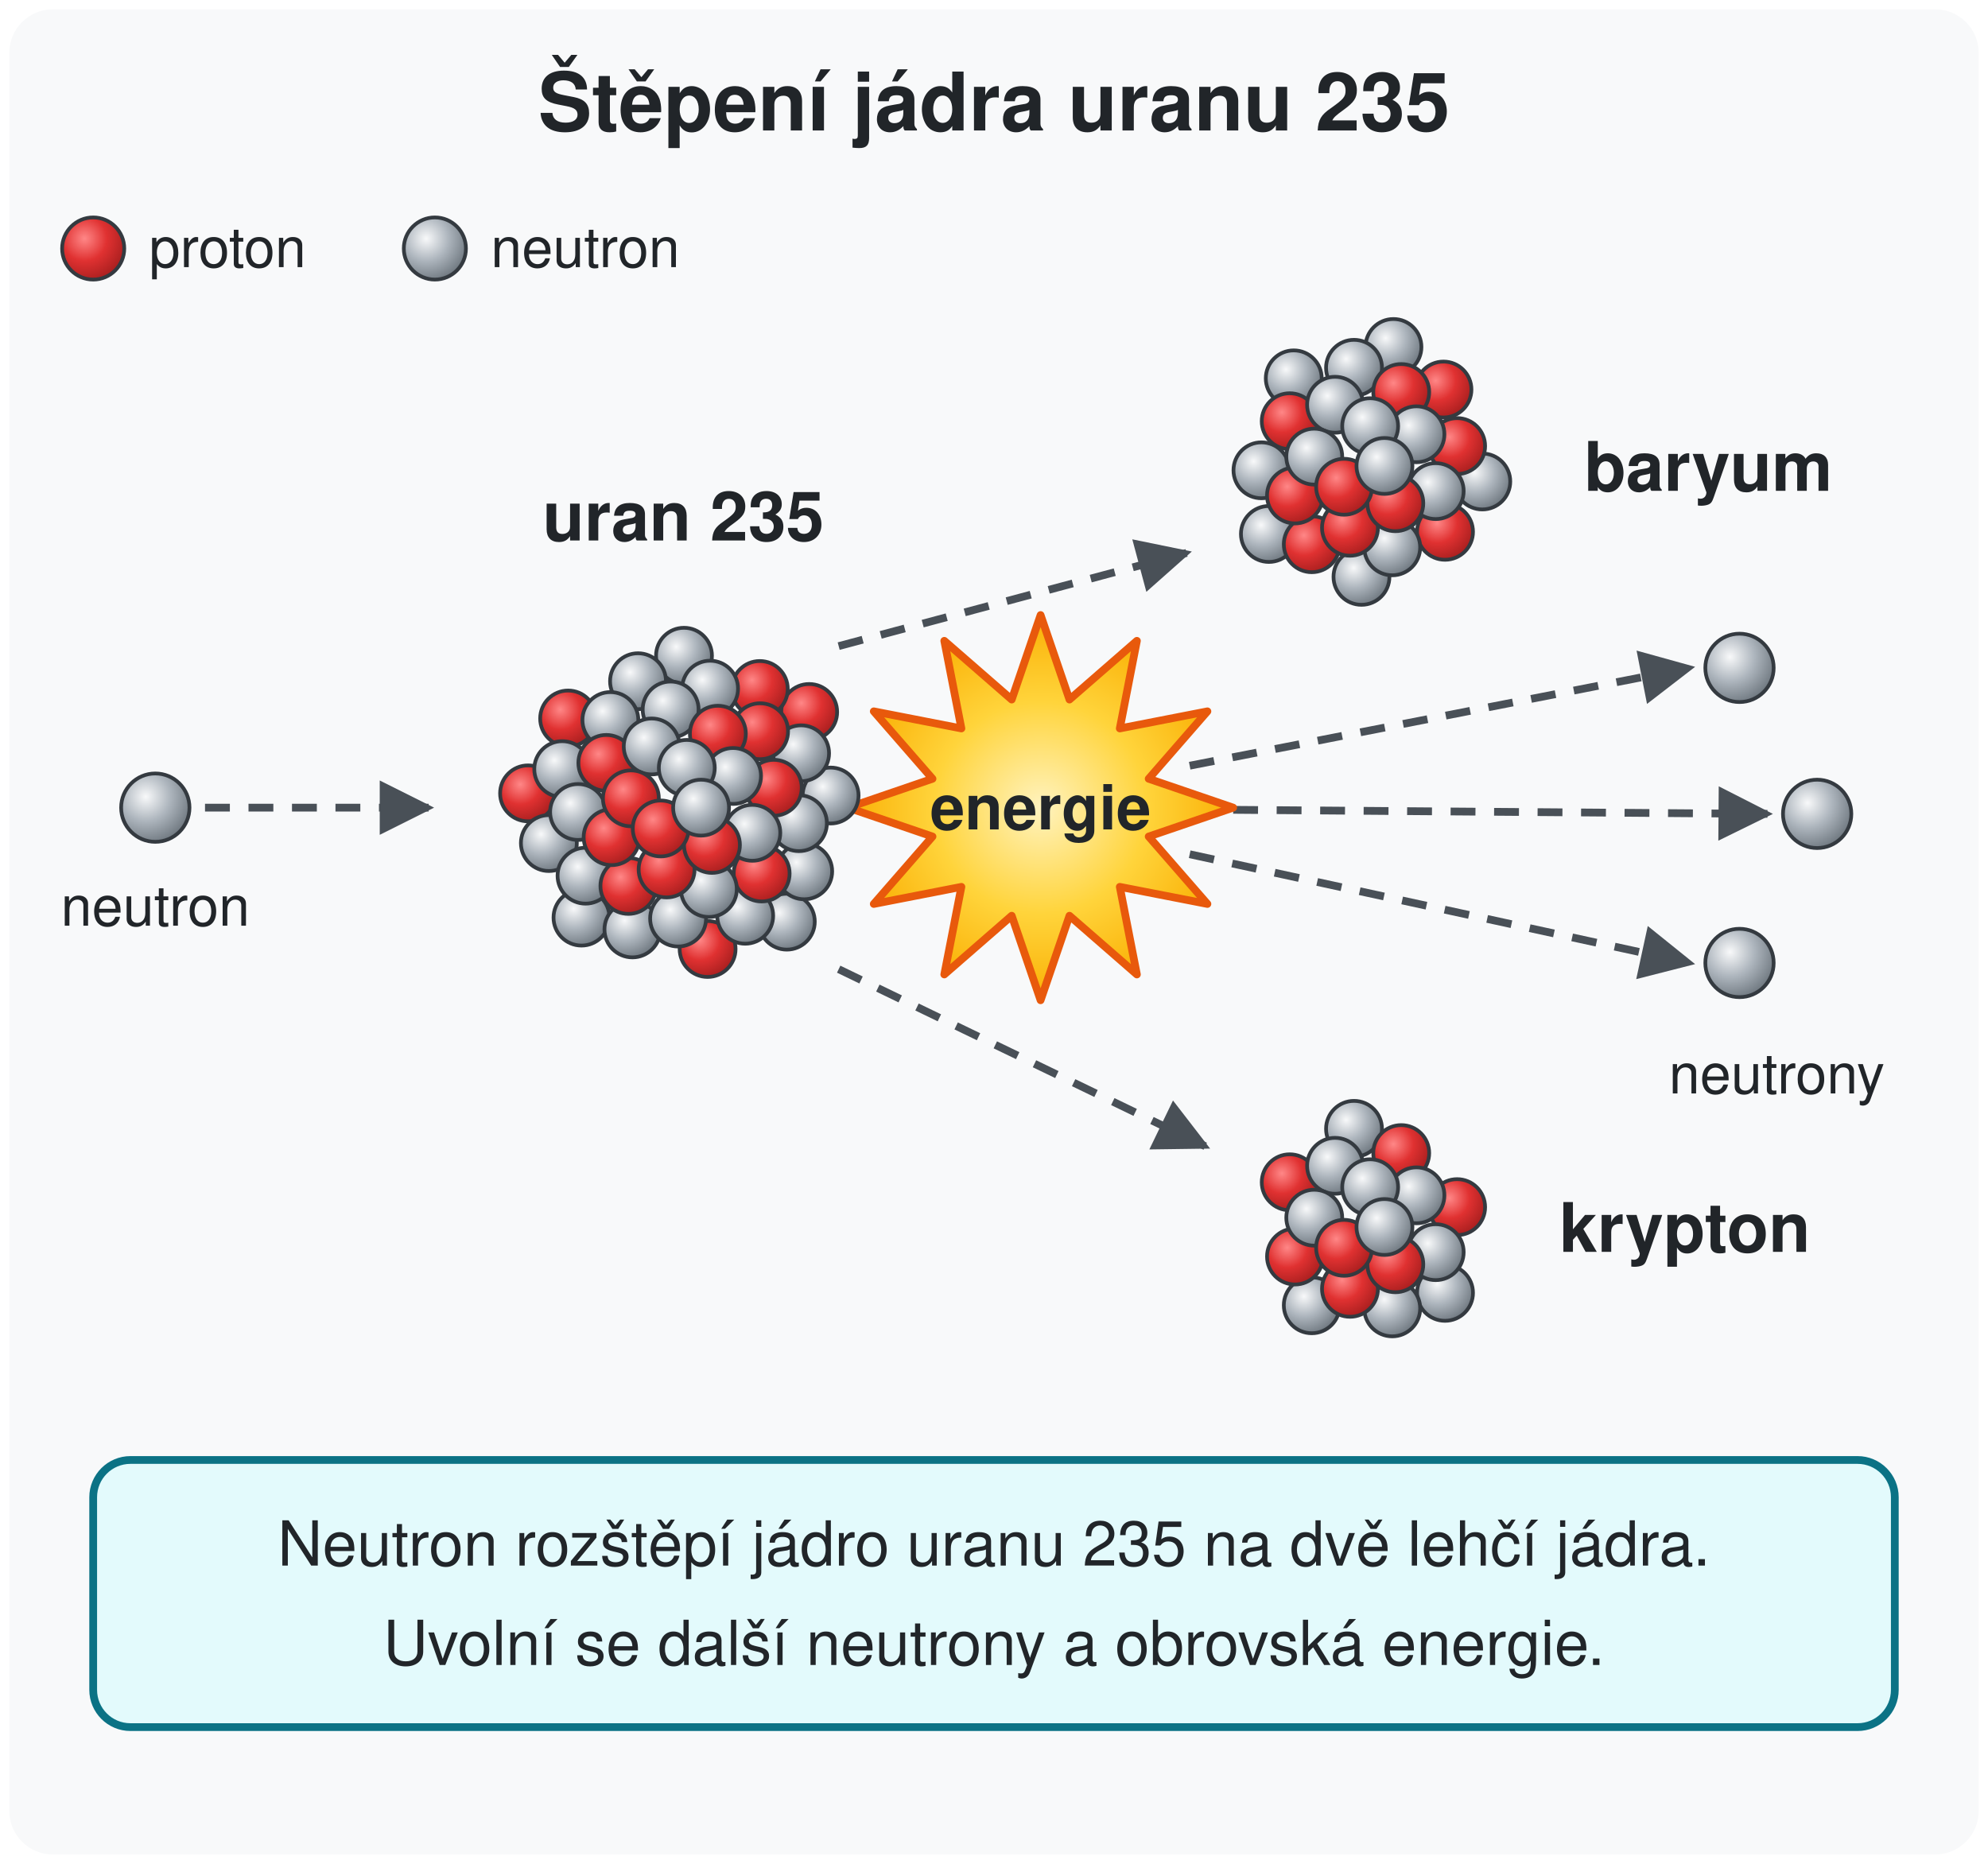
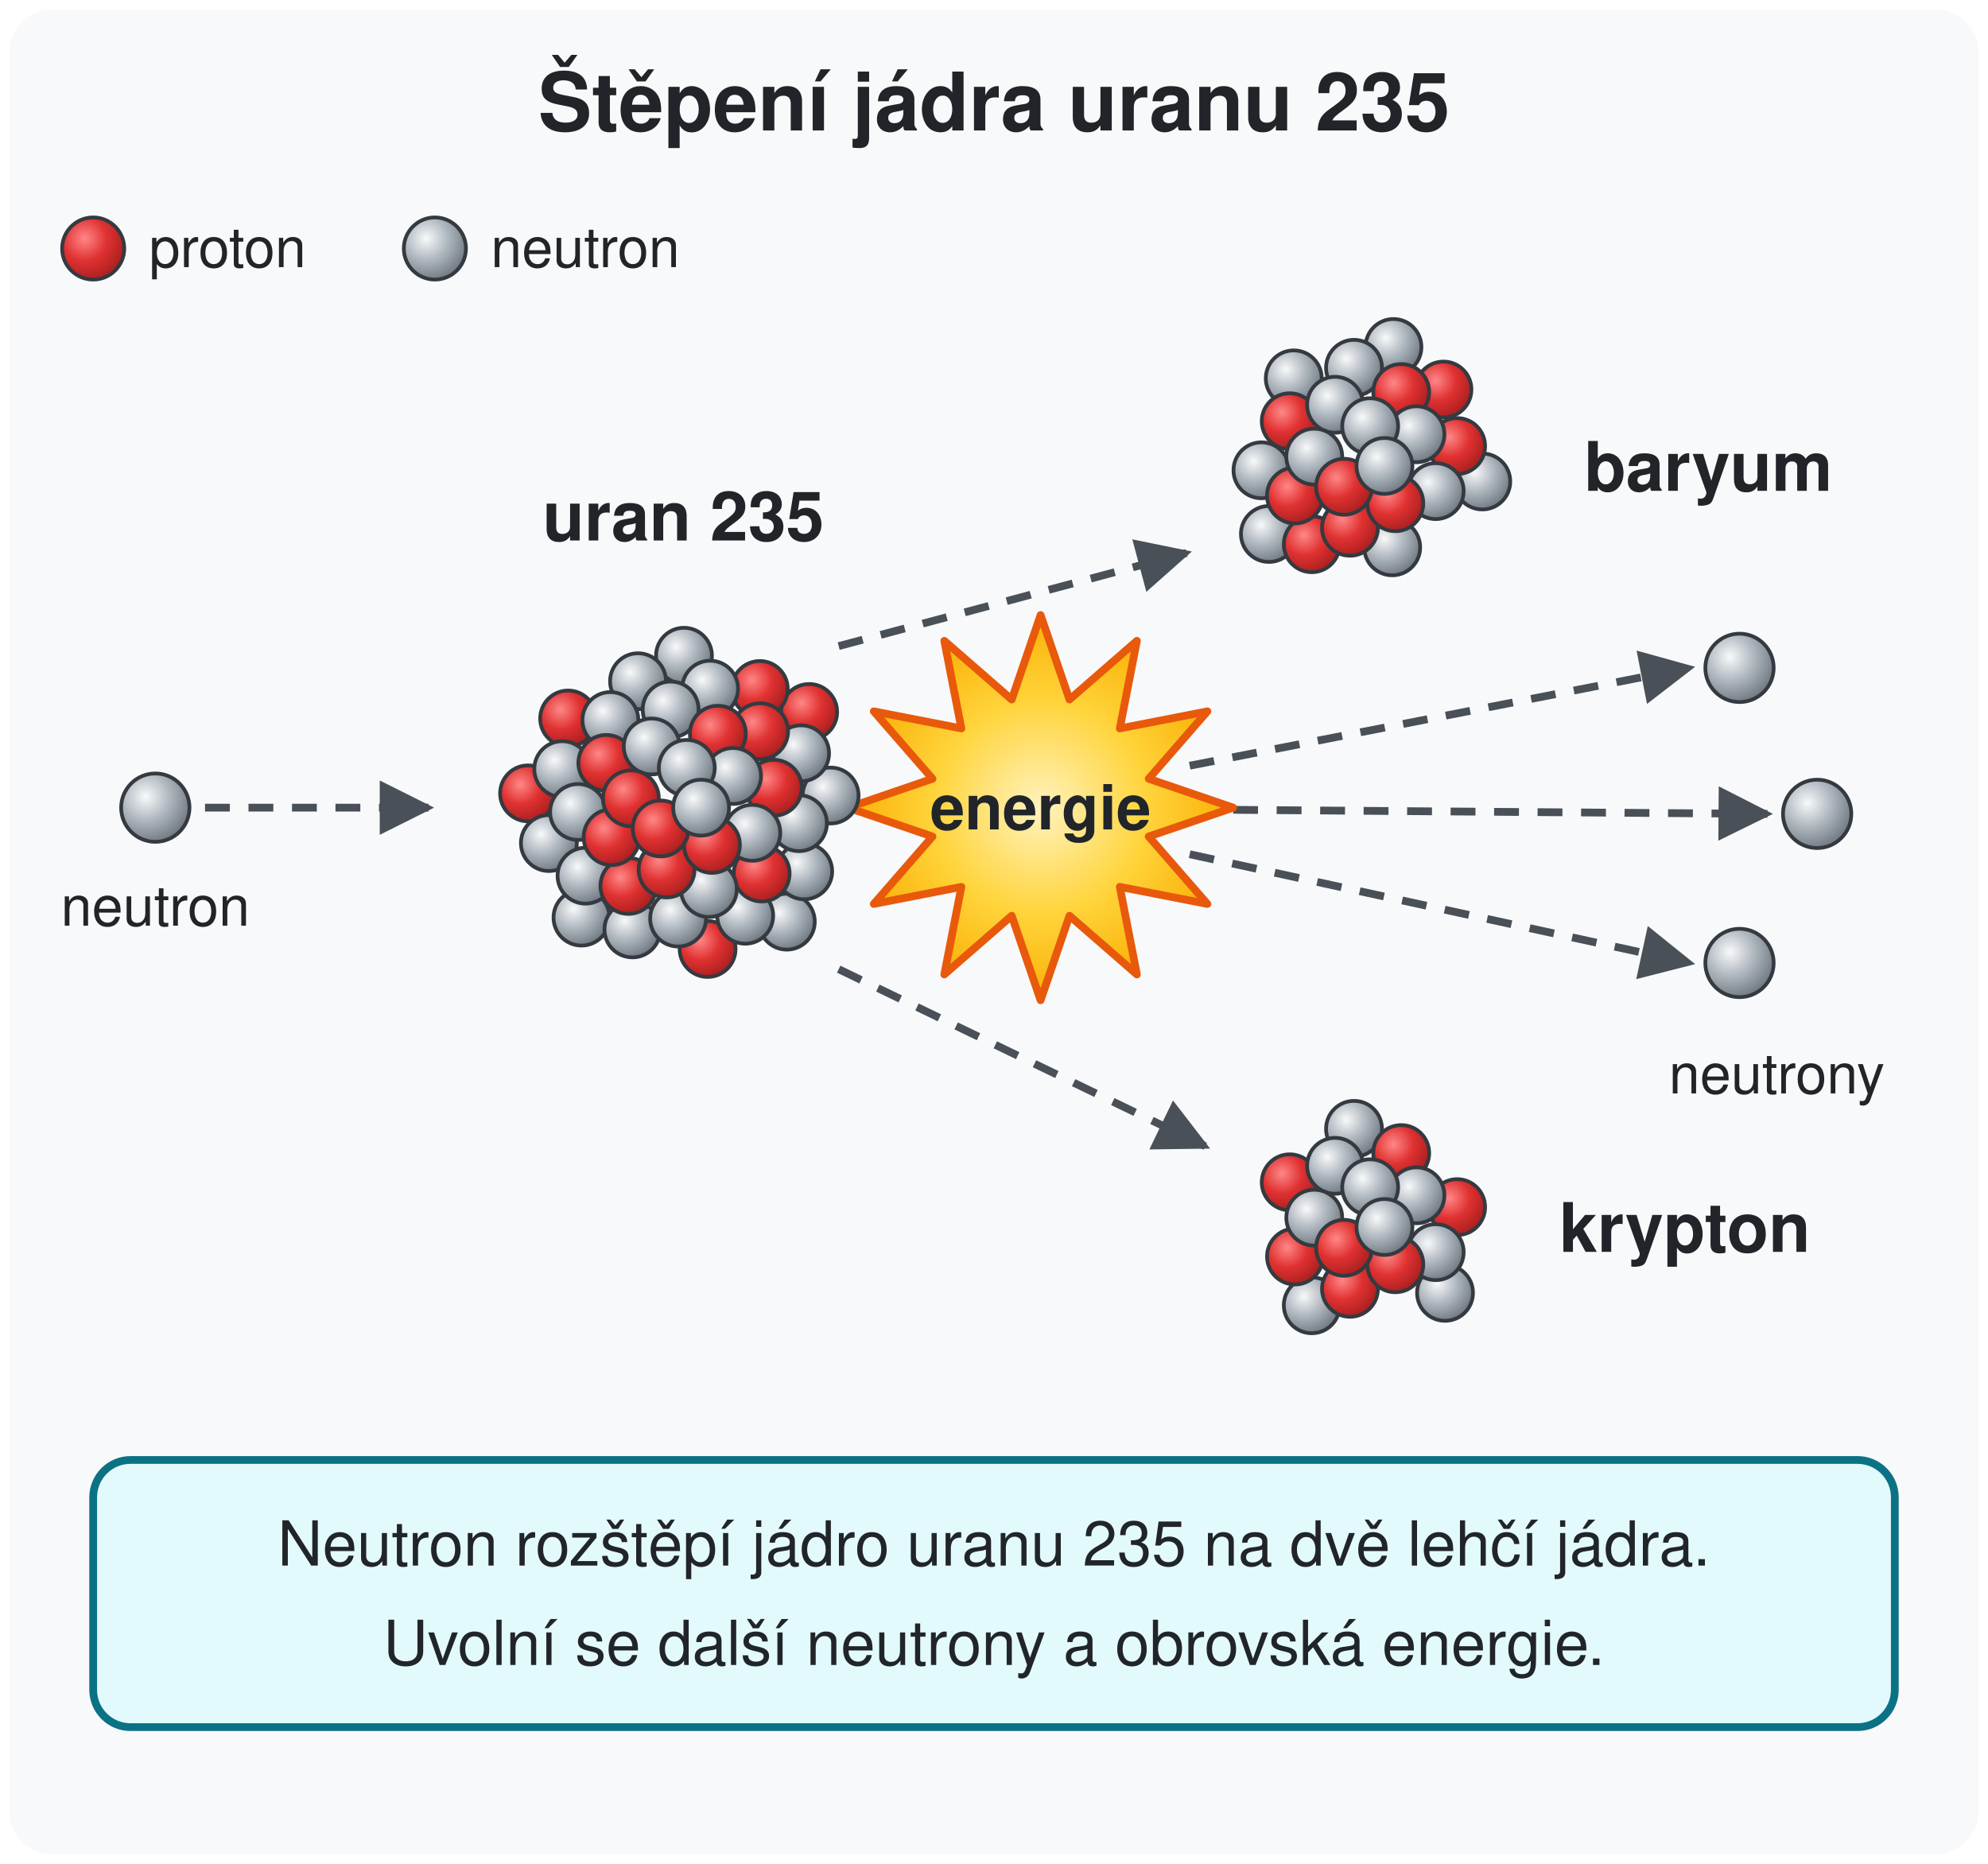
- <svg xmlns="http://www.w3.org/2000/svg" viewBox="0 0 640 600" font-family="'Segoe UI', Helvetica, Arial, sans-serif" role="img" aria-label="Štěpení jádra uranu 235. Neutron zleva narazí do velkého jádra uranu 235. Jádro se rozdělí na dvě lehčí jádra, baryum a krypton, vyletí tři další neutrony a uvolní se energie, znázorněná žlutou hvězdou. Červená kulička je proton, šedá neutron; těžká jádra jsou nakreslena zjednodušeně, ne kulička po kuličce.">
+ <svg xmlns="http://www.w3.org/2000/svg" viewBox="0 0 640 600" font-family="'Segoe UI', Helvetica, Arial, sans-serif" role="img" aria-label="Štěpení jádra uranu 235. Neutron zleva narazí do velkého jádra uranu 235. Jádro se rozdělí na dvě lehčí jádra, baryum a krypton, vyletí tři další neutrony a uvolní se energie, znázorněná žlutou hvězdou. Červená kulička je proton, šedá neutron; těžká jádra jsou nakreslena zjednodušeně, ne kulička po kuličce; počet nukleonů i protonů před reakcí a po ní je stejný.">
  <style>
/* Předloha: PDF 19 Jaderná energie, s. 6 (obrázek: neutron → U 235 → Ba + Kr + 3 neutrony, hvězda energie) a s. 5 (rovnice).
-    Výklad: § Štěpení jádra uranu. Těžká jádra jsou schematická (40/24/17 kuliček, ne 235/140/93 nukleonů); hvězda = energie (v předloze „200 MeV“ – ve výkladu není, proto jen slovo).
+    Výklad: § Štěpení jádra uranu. Těžká jádra jsou schematická (U 40 kuliček = 16 p + 24 n; Ba 22 = 9 p + 13 n; Kr 16 = 7 p + 9 n; 40 + 1 = 22 + 16 + 3 = 41 nukleonů, 16 = 9 + 7 protonů, ne 235/140/93); hvězda = energie (v předloze „200 MeV“ – ve výkladu není, proto jen slovo).
   Smyčka 6 s: neutron doletí, jádro se protáhne a rozpadne, lehčí jádra a 3 neutrony se rozletí. Bez animace = celé schéma jako v předloze. */
.s2n { animation: s2n 6s linear infinite; } .s2u { transform-box: view-box; transform-origin: 220px 260px; animation: s2u 6s ease-in-out infinite; }
.s2z { transform-box: view-box; transform-origin: 335px 260px; animation: s2z 6s ease-out infinite; }
.s2ba { animation: s2ba 6s ease-out infinite; } .s2kr { animation: s2kr 6s ease-out infinite; }
.s2v0 { animation: s2v0 6s ease-out infinite; } .s2v1 { animation: s2v1 6s ease-out infinite; } .s2v2 { animation: s2v2 6s ease-out infinite; }
@keyframes s2n { 0% { transform: translate(0px, 0px); opacity: 1; } 30% { transform: translate(108px, 0px); opacity: 1; } 32%, 100% { transform: translate(108px, 0px); opacity: 0; } }
@keyframes s2u { 0%, 26% { transform: scale(1, 1); opacity: 1; } 31% { transform: scale(1.14, .88); opacity: 1; } 34%, 96% { transform: scale(1.14, .88); opacity: 0; } 100% { transform: scale(1, 1); opacity: 1; } }
@keyframes s2z { 0%, 32% { transform: scale(.2); opacity: 0; } 38% { transform: scale(1.12); opacity: 1; } 45% { transform: scale(1); opacity: 1; } 92% { transform: scale(1); opacity: 1; } 97%, 100% { transform: scale(1); opacity: 0; } }
@keyframes s2ba { 0%, 33% { transform: translate(-220px, 110px); opacity: 0; } 35% { opacity: 1; } 60% { transform: translate(0px, 0px); opacity: 1; } 92% { transform: translate(0px, 0px); opacity: 1; } 97%, 100% { transform: translate(0px, 0px); opacity: 0; } }
@keyframes s2kr { 0%, 33% { transform: translate(-220px, -135px); opacity: 0; } 35% { opacity: 1; } 60% { transform: translate(0px, 0px); opacity: 1; } 92% { transform: translate(0px, 0px); opacity: 1; } 97%, 100% { transform: translate(0px, 0px); opacity: 0; } }
@keyframes s2v0 { 0%, 33% { transform: translate(-340px, 45px); opacity: 0; } 35% { opacity: 1; } 60% { transform: translate(0px, 0px); opacity: 1; } 92% { transform: translate(0px, 0px); opacity: 1; } 97%, 100% { transform: translate(0px, 0px); opacity: 0; } }
@keyframes s2v1 { 0%, 33% { transform: translate(-365px, -2px); opacity: 0; } 35% { opacity: 1; } 60% { transform: translate(0px, 0px); opacity: 1; } 92% { transform: translate(0px, 0px); opacity: 1; } 97%, 100% { transform: translate(0px, 0px); opacity: 0; } }
@keyframes s2v2 { 0%, 33% { transform: translate(-340px, -50px); opacity: 0; } 35% { opacity: 1; } 60% { transform: translate(0px, 0px); opacity: 1; } 92% { transform: translate(0px, 0px); opacity: 1; } 97%, 100% { transform: translate(0px, 0px); opacity: 0; } }
.s2ul { animation: s2ul 6s linear infinite; } .s2vl { animation: s2vl 6s linear infinite; }
@keyframes s2ul { 0%, 31% { opacity: 1; } 34%, 96% { opacity: 0; } 100% { opacity: 1; } }
@keyframes s2vl { 0%, 50% { opacity: 0; } 56%, 92% { opacity: 1; } 97%, 100% { opacity: 0; } }
@media (prefers-reduced-motion: reduce) { .s2n, .s2u, .s2z, .s2ba, .s2kr, .s2ul, .s2vl, .s2v0, .s2v1, .s2v2 { animation: none; } }
</style>
  <defs>
    <radialGradient id="gp" cx=".36" cy=".34" r=".72">
      <stop offset="0" stop-color="#ff8787" />
      <stop offset=".5" stop-color="#e03131" />
      <stop offset="1" stop-color="#a61e1e" />
    </radialGradient>
    <radialGradient id="gn" cx=".36" cy=".34" r=".72">
      <stop offset="0" stop-color="#f8f9fa" />
      <stop offset=".5" stop-color="#adb5bd" />
      <stop offset="1" stop-color="#6c757d" />
    </radialGradient>
    <radialGradient id="gz" cx=".5" cy=".5" r=".5">
      <stop offset="0" stop-color="#fff3bf" />
      <stop offset=".55" stop-color="#ffd43b" />
      <stop offset="1" stop-color="#fab005" />
    </radialGradient>
    <marker id="sip" viewBox="0 0 10 10" refX="9" refY="5" markerWidth="7" markerHeight="7" orient="auto-start-reverse">
      <path d="M0 0L10 5L0 10Z" fill="#495057" />
    </marker>
  </defs>
  <rect x="3" y="3" width="634" height="594" rx="14" fill="#f8f9fa" />
  <text x="320" y="42" font-size="26" font-weight="bold" fill="#212529" text-anchor="middle">Štěpení jádra uranu 235</text>
  <g>
    <circle cx="30" cy="80" r="10" fill="url(#gp)" stroke="#343a40" stroke-width="1.2" />
    <text x="48" y="86" font-size="18" fill="#212529">proton</text>
    <circle cx="140" cy="80" r="10" fill="url(#gn)" stroke="#343a40" stroke-width="1.2" />
    <text x="158" y="86" font-size="18" fill="#212529">neutron</text>
  </g>
  <path d="M66 260L138 260" stroke="#495057" stroke-width="2.5" stroke-dasharray="8 6" fill="none" marker-end="url(#sip)" />
  <path d="M270 208L382 178" stroke="#495057" stroke-width="2.5" stroke-dasharray="8 6" fill="none" marker-end="url(#sip)" />
  <path d="M270 312L388 369" stroke="#495057" stroke-width="2.5" stroke-dasharray="8 6" fill="none" marker-end="url(#sip)" />
  <path d="M383 246.5L544 215" stroke="#495057" stroke-width="2.5" stroke-dasharray="8 6" fill="none" marker-end="url(#sip)" />
  <path d="M383 260.6L569 262" stroke="#495057" stroke-width="2.5" stroke-dasharray="8 6" fill="none" marker-end="url(#sip)" />
  <path d="M383 275L544 310" stroke="#495057" stroke-width="2.5" stroke-dasharray="8 6" fill="none" marker-end="url(#sip)" />
  <g class="s2z">
    <path d="M335 198L344.3 225.2L366 206.3L360.5 234.5L388.7 229L369.8 250.7L397 260L369.8 269.3L388.7 291L360.5 285.5L366 313.7L344.3 294.8L335 322L325.7 294.8L304 313.7L309.5 285.5L281.3 291L300.2 269.3L273 260L300.2 250.7L281.3 229L309.5 234.5L304 206.3L325.7 225.2Z" fill="url(#gz)" stroke="#e8590c" stroke-width="2.5" stroke-linejoin="round" />
    <text x="335" y="267" font-size="20" fill="#212529" text-anchor="middle" font-weight="bold">energie</text>
  </g>
  <g class="s2u">
    <circle cx="260.5" cy="229.2" r="9" fill="url(#gp)" stroke="#343a40" stroke-width="1.2" />
    <circle cx="170" cy="255.4" r="9" fill="url(#gp)" stroke="#343a40" stroke-width="1.2" />
    <circle cx="253.3" cy="296.7" r="9" fill="url(#gn)" stroke="#343a40" stroke-width="1.2" />
    <circle cx="220.2" cy="211.1" r="9" fill="url(#gn)" stroke="#343a40" stroke-width="1.2" />
    <circle cx="187.2" cy="295.4" r="9" fill="url(#gn)" stroke="#343a40" stroke-width="1.2" />
    <circle cx="267.4" cy="256.1" r="9" fill="url(#gn)" stroke="#343a40" stroke-width="1.2" />
    <circle cx="182.9" cy="231.3" r="9" fill="url(#gp)" stroke="#343a40" stroke-width="1.2" />
    <circle cx="227.8" cy="305.5" r="9" fill="url(#gp)" stroke="#343a40" stroke-width="1.2" />
    <circle cx="244.6" cy="221.8" r="9" fill="url(#gp)" stroke="#343a40" stroke-width="1.2" />
    <circle cx="176.7" cy="271.4" r="9" fill="url(#gn)" stroke="#343a40" stroke-width="1.2" />
    <circle cx="258.9" cy="280.5" r="9" fill="url(#gn)" stroke="#343a40" stroke-width="1.2" />
    <circle cx="205.4" cy="219.3" r="9" fill="url(#gn)" stroke="#343a40" stroke-width="1.2" />
    <circle cx="203.6" cy="299.2" r="9" fill="url(#gn)" stroke="#343a40" stroke-width="1.2" />
    <circle cx="257.9" cy="242.5" r="9" fill="url(#gn)" stroke="#343a40" stroke-width="1.2" />
    <circle cx="181" cy="247.6" r="9" fill="url(#gn)" stroke="#343a40" stroke-width="1.2" />
    <circle cx="239.9" cy="294.8" r="9" fill="url(#gn)" stroke="#343a40" stroke-width="1.2" />
    <circle cx="228.6" cy="221.7" r="9" fill="url(#gn)" stroke="#343a40" stroke-width="1.2" />
    <circle cx="188.5" cy="281.9" r="9" fill="url(#gn)" stroke="#343a40" stroke-width="1.2" />
    <circle cx="257.2" cy="265" r="9" fill="url(#gn)" stroke="#343a40" stroke-width="1.2" />
    <circle cx="196.5" cy="231.8" r="9" fill="url(#gn)" stroke="#343a40" stroke-width="1.2" />
    <circle cx="218.3" cy="295.7" r="9" fill="url(#gn)" stroke="#343a40" stroke-width="1.2" />
    <circle cx="244.7" cy="235.4" r="9" fill="url(#gp)" stroke="#343a40" stroke-width="1.2" />
    <circle cx="186.1" cy="261.4" r="9" fill="url(#gn)" stroke="#343a40" stroke-width="1.2" />
    <circle cx="245.2" cy="281.2" r="9" fill="url(#gp)" stroke="#343a40" stroke-width="1.2" />
    <circle cx="215.9" cy="228.4" r="9" fill="url(#gn)" stroke="#343a40" stroke-width="1.2" />
    <circle cx="202.3" cy="285.2" r="9" fill="url(#gp)" stroke="#343a40" stroke-width="1.2" />
    <circle cx="249.1" cy="253.6" r="9" fill="url(#gp)" stroke="#343a40" stroke-width="1.2" />
    <circle cx="195.2" cy="245.6" r="9" fill="url(#gp)" stroke="#343a40" stroke-width="1.2" />
    <circle cx="228.2" cy="286.2" r="9" fill="url(#gn)" stroke="#343a40" stroke-width="1.2" />
    <circle cx="231.1" cy="236.2" r="9" fill="url(#gp)" stroke="#343a40" stroke-width="1.2" />
    <circle cx="196.9" cy="269.5" r="9" fill="url(#gp)" stroke="#343a40" stroke-width="1.2" />
    <circle cx="242.2" cy="268.1" r="9" fill="url(#gn)" stroke="#343a40" stroke-width="1.2" />
    <circle cx="209.8" cy="240.3" r="9" fill="url(#gn)" stroke="#343a40" stroke-width="1.2" />
    <circle cx="214.6" cy="279.9" r="9" fill="url(#gp)" stroke="#343a40" stroke-width="1.2" />
    <circle cx="236" cy="249.8" r="9" fill="url(#gn)" stroke="#343a40" stroke-width="1.2" />
    <circle cx="203.1" cy="257" r="9" fill="url(#gp)" stroke="#343a40" stroke-width="1.2" />
    <circle cx="229.2" cy="272" r="9" fill="url(#gp)" stroke="#343a40" stroke-width="1.2" />
    <circle cx="221.1" cy="247.2" r="9" fill="url(#gn)" stroke="#343a40" stroke-width="1.2" />
    <circle cx="212.7" cy="266.7" r="9" fill="url(#gp)" stroke="#343a40" stroke-width="1.2" />
    <circle cx="225.7" cy="260" r="9" fill="url(#gn)" stroke="#343a40" stroke-width="1.2" />
  </g>
  <g class="s2ul">
    <text x="220" y="174" font-size="22" fill="#212529" text-anchor="middle" font-weight="bold">uran 235</text>
  </g>
  <g class="s2n">
    <circle cx="50" cy="260" r="11" fill="url(#gn)" stroke="#343a40" stroke-width="1.2" />
    <text x="50" y="298" font-size="18" fill="#212529" text-anchor="middle">neutron</text>
  </g>
  <g class="s2ba">
    <circle cx="448.6" cy="111.7" r="9" fill="url(#gn)" stroke="#343a40" stroke-width="1.2" />
    <circle cx="408.5" cy="171.9" r="9" fill="url(#gn)" stroke="#343a40" stroke-width="1.2" />
    <circle cx="477.2" cy="155" r="9" fill="url(#gn)" stroke="#343a40" stroke-width="1.2" />
    <circle cx="416.5" cy="121.8" r="9" fill="url(#gn)" stroke="#343a40" stroke-width="1.2" />
-     <circle cx="438.3" cy="185.7" r="9" fill="url(#gn)" stroke="#343a40" stroke-width="1.2" />
    <circle cx="464.7" cy="125.4" r="9" fill="url(#gp)" stroke="#343a40" stroke-width="1.2" />
    <circle cx="406.1" cy="151.4" r="9" fill="url(#gn)" stroke="#343a40" stroke-width="1.2" />
-     <circle cx="465.2" cy="171.2" r="9" fill="url(#gp)" stroke="#343a40" stroke-width="1.2" />
    <circle cx="435.9" cy="118.4" r="9" fill="url(#gn)" stroke="#343a40" stroke-width="1.2" />
    <circle cx="422.3" cy="175.2" r="9" fill="url(#gp)" stroke="#343a40" stroke-width="1.2" />
    <circle cx="469.1" cy="143.6" r="9" fill="url(#gp)" stroke="#343a40" stroke-width="1.2" />
    <circle cx="415.2" cy="135.6" r="9" fill="url(#gp)" stroke="#343a40" stroke-width="1.2" />
    <circle cx="448.2" cy="176.2" r="9" fill="url(#gn)" stroke="#343a40" stroke-width="1.2" />
    <circle cx="451.1" cy="126.2" r="9" fill="url(#gp)" stroke="#343a40" stroke-width="1.2" />
    <circle cx="416.9" cy="159.5" r="9" fill="url(#gp)" stroke="#343a40" stroke-width="1.2" />
    <circle cx="462.2" cy="158.1" r="9" fill="url(#gn)" stroke="#343a40" stroke-width="1.2" />
    <circle cx="429.8" cy="130.3" r="9" fill="url(#gn)" stroke="#343a40" stroke-width="1.2" />
    <circle cx="434.6" cy="169.9" r="9" fill="url(#gp)" stroke="#343a40" stroke-width="1.2" />
    <circle cx="456" cy="139.8" r="9" fill="url(#gn)" stroke="#343a40" stroke-width="1.2" />
    <circle cx="423.1" cy="147" r="9" fill="url(#gn)" stroke="#343a40" stroke-width="1.2" />
    <circle cx="449.2" cy="162" r="9" fill="url(#gp)" stroke="#343a40" stroke-width="1.2" />
    <circle cx="441.1" cy="137.2" r="9" fill="url(#gn)" stroke="#343a40" stroke-width="1.2" />
    <circle cx="432.7" cy="156.7" r="9" fill="url(#gp)" stroke="#343a40" stroke-width="1.2" />
    <circle cx="445.7" cy="150" r="9" fill="url(#gn)" stroke="#343a40" stroke-width="1.2" />
+   </g>
+   <g class="s2vl">
    <text x="510" y="158" font-size="22" fill="#212529" font-weight="bold" text-anchor="start">baryum</text>
  </g>
  <g class="s2kr">
    <circle cx="465.2" cy="416.2" r="9" fill="url(#gn)" stroke="#343a40" stroke-width="1.2" />
    <circle cx="435.9" cy="363.4" r="9" fill="url(#gn)" stroke="#343a40" stroke-width="1.2" />
    <circle cx="422.3" cy="420.2" r="9" fill="url(#gn)" stroke="#343a40" stroke-width="1.2" />
    <circle cx="469.1" cy="388.6" r="9" fill="url(#gp)" stroke="#343a40" stroke-width="1.2" />
    <circle cx="415.2" cy="380.6" r="9" fill="url(#gp)" stroke="#343a40" stroke-width="1.2" />
-     <circle cx="448.2" cy="421.2" r="9" fill="url(#gn)" stroke="#343a40" stroke-width="1.2" />
    <circle cx="451.1" cy="371.2" r="9" fill="url(#gp)" stroke="#343a40" stroke-width="1.2" />
    <circle cx="416.9" cy="404.5" r="9" fill="url(#gp)" stroke="#343a40" stroke-width="1.2" />
    <circle cx="462.2" cy="403.1" r="9" fill="url(#gn)" stroke="#343a40" stroke-width="1.2" />
    <circle cx="429.8" cy="375.3" r="9" fill="url(#gn)" stroke="#343a40" stroke-width="1.2" />
    <circle cx="434.6" cy="414.9" r="9" fill="url(#gp)" stroke="#343a40" stroke-width="1.2" />
    <circle cx="456" cy="384.8" r="9" fill="url(#gn)" stroke="#343a40" stroke-width="1.2" />
    <circle cx="423.1" cy="392" r="9" fill="url(#gn)" stroke="#343a40" stroke-width="1.2" />
    <circle cx="449.2" cy="407" r="9" fill="url(#gp)" stroke="#343a40" stroke-width="1.2" />
    <circle cx="441.1" cy="382.2" r="9" fill="url(#gn)" stroke="#343a40" stroke-width="1.2" />
    <circle cx="432.7" cy="401.7" r="9" fill="url(#gp)" stroke="#343a40" stroke-width="1.2" />
    <circle cx="445.7" cy="395" r="9" fill="url(#gn)" stroke="#343a40" stroke-width="1.2" />
+   </g>
+   <g class="s2vl">
    <text x="502" y="403" font-size="22" fill="#212529" font-weight="bold" text-anchor="start">krypton</text>
  </g>
  <g class="s2v0">
    <circle cx="560" cy="215" r="11" fill="url(#gn)" stroke="#343a40" stroke-width="1.2" />
  </g>
  <g class="s2v1">
    <circle cx="585" cy="262" r="11" fill="url(#gn)" stroke="#343a40" stroke-width="1.2" />
  </g>
  <g class="s2v2">
    <circle cx="560" cy="310" r="11" fill="url(#gn)" stroke="#343a40" stroke-width="1.2" />
  </g>
  <g class="s2vl">
    <text x="572" y="352" font-size="18" fill="#212529" text-anchor="middle">neutrony</text>
  </g>
  <rect x="30" y="470" width="580" height="86" rx="12" fill="#e3fafc" stroke="#0b7285" stroke-width="2.5" />
  <text x="320" y="504" font-size="20" fill="#212529" text-anchor="middle">Neutron rozštěpí jádro uranu 235 na dvě lehčí jádra.</text>
  <text x="320" y="536" font-size="20" fill="#212529" text-anchor="middle">Uvolní se další neutrony a obrovská energie.</text>
</svg>
